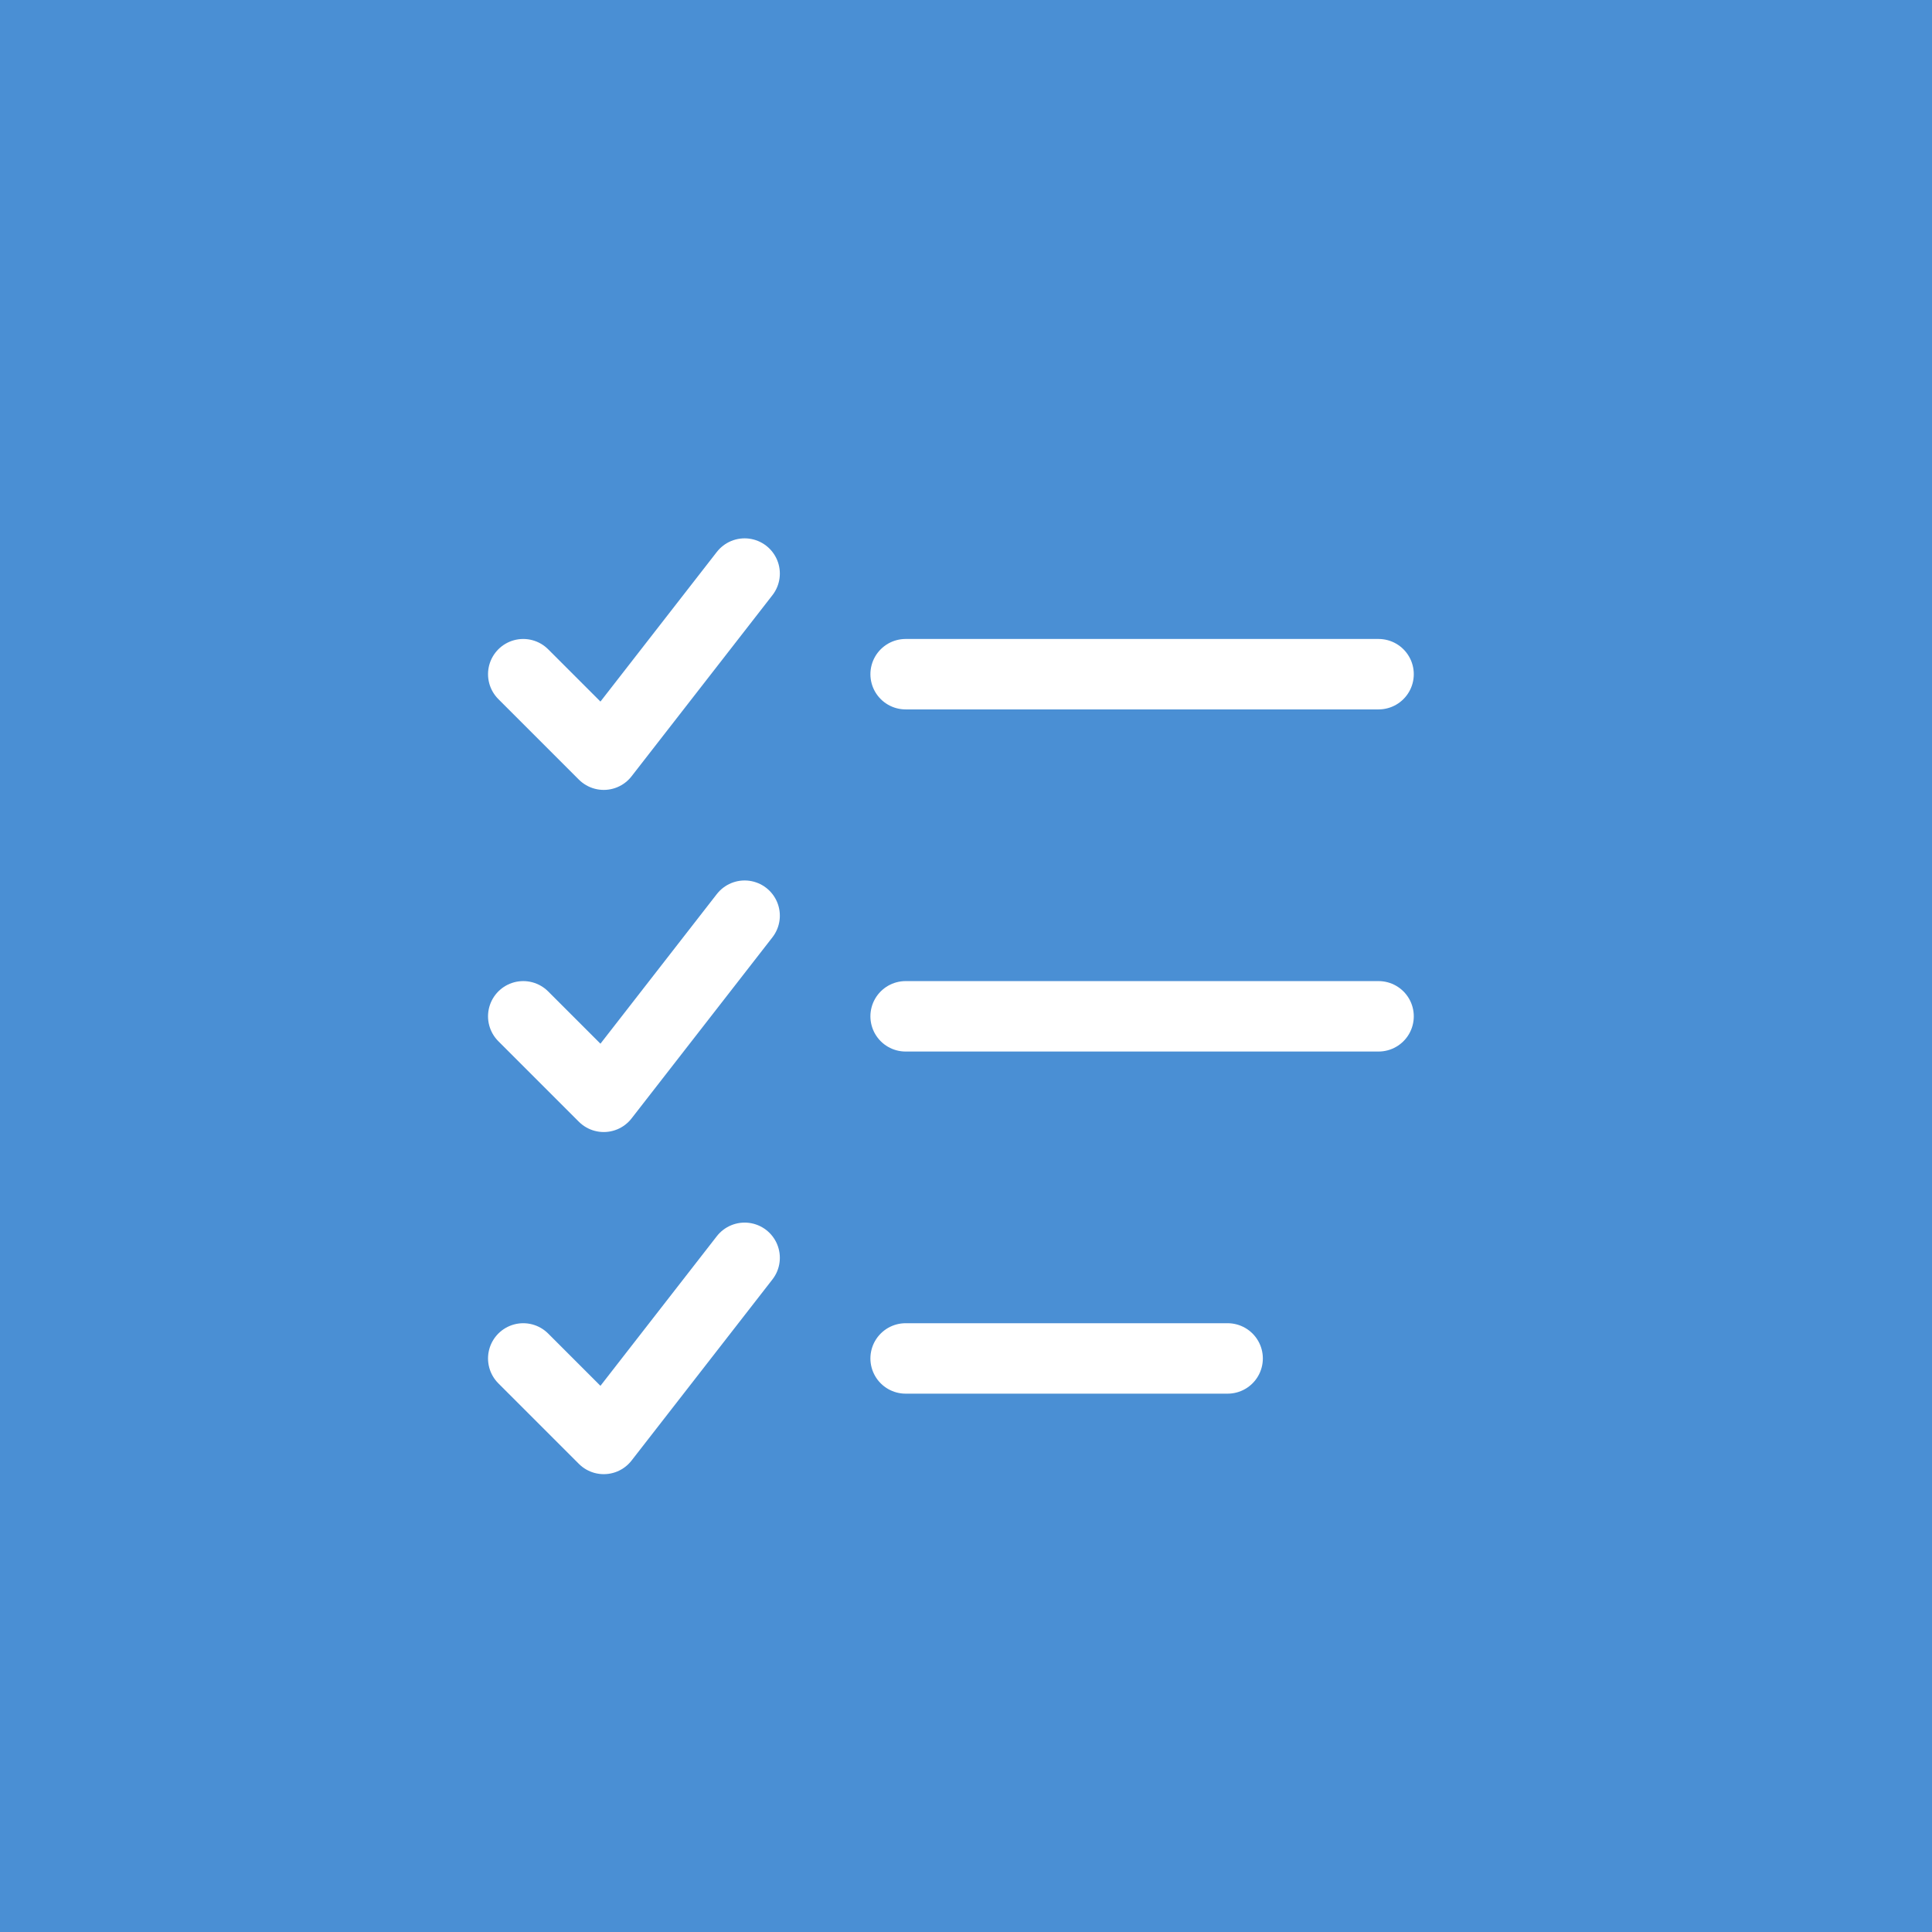
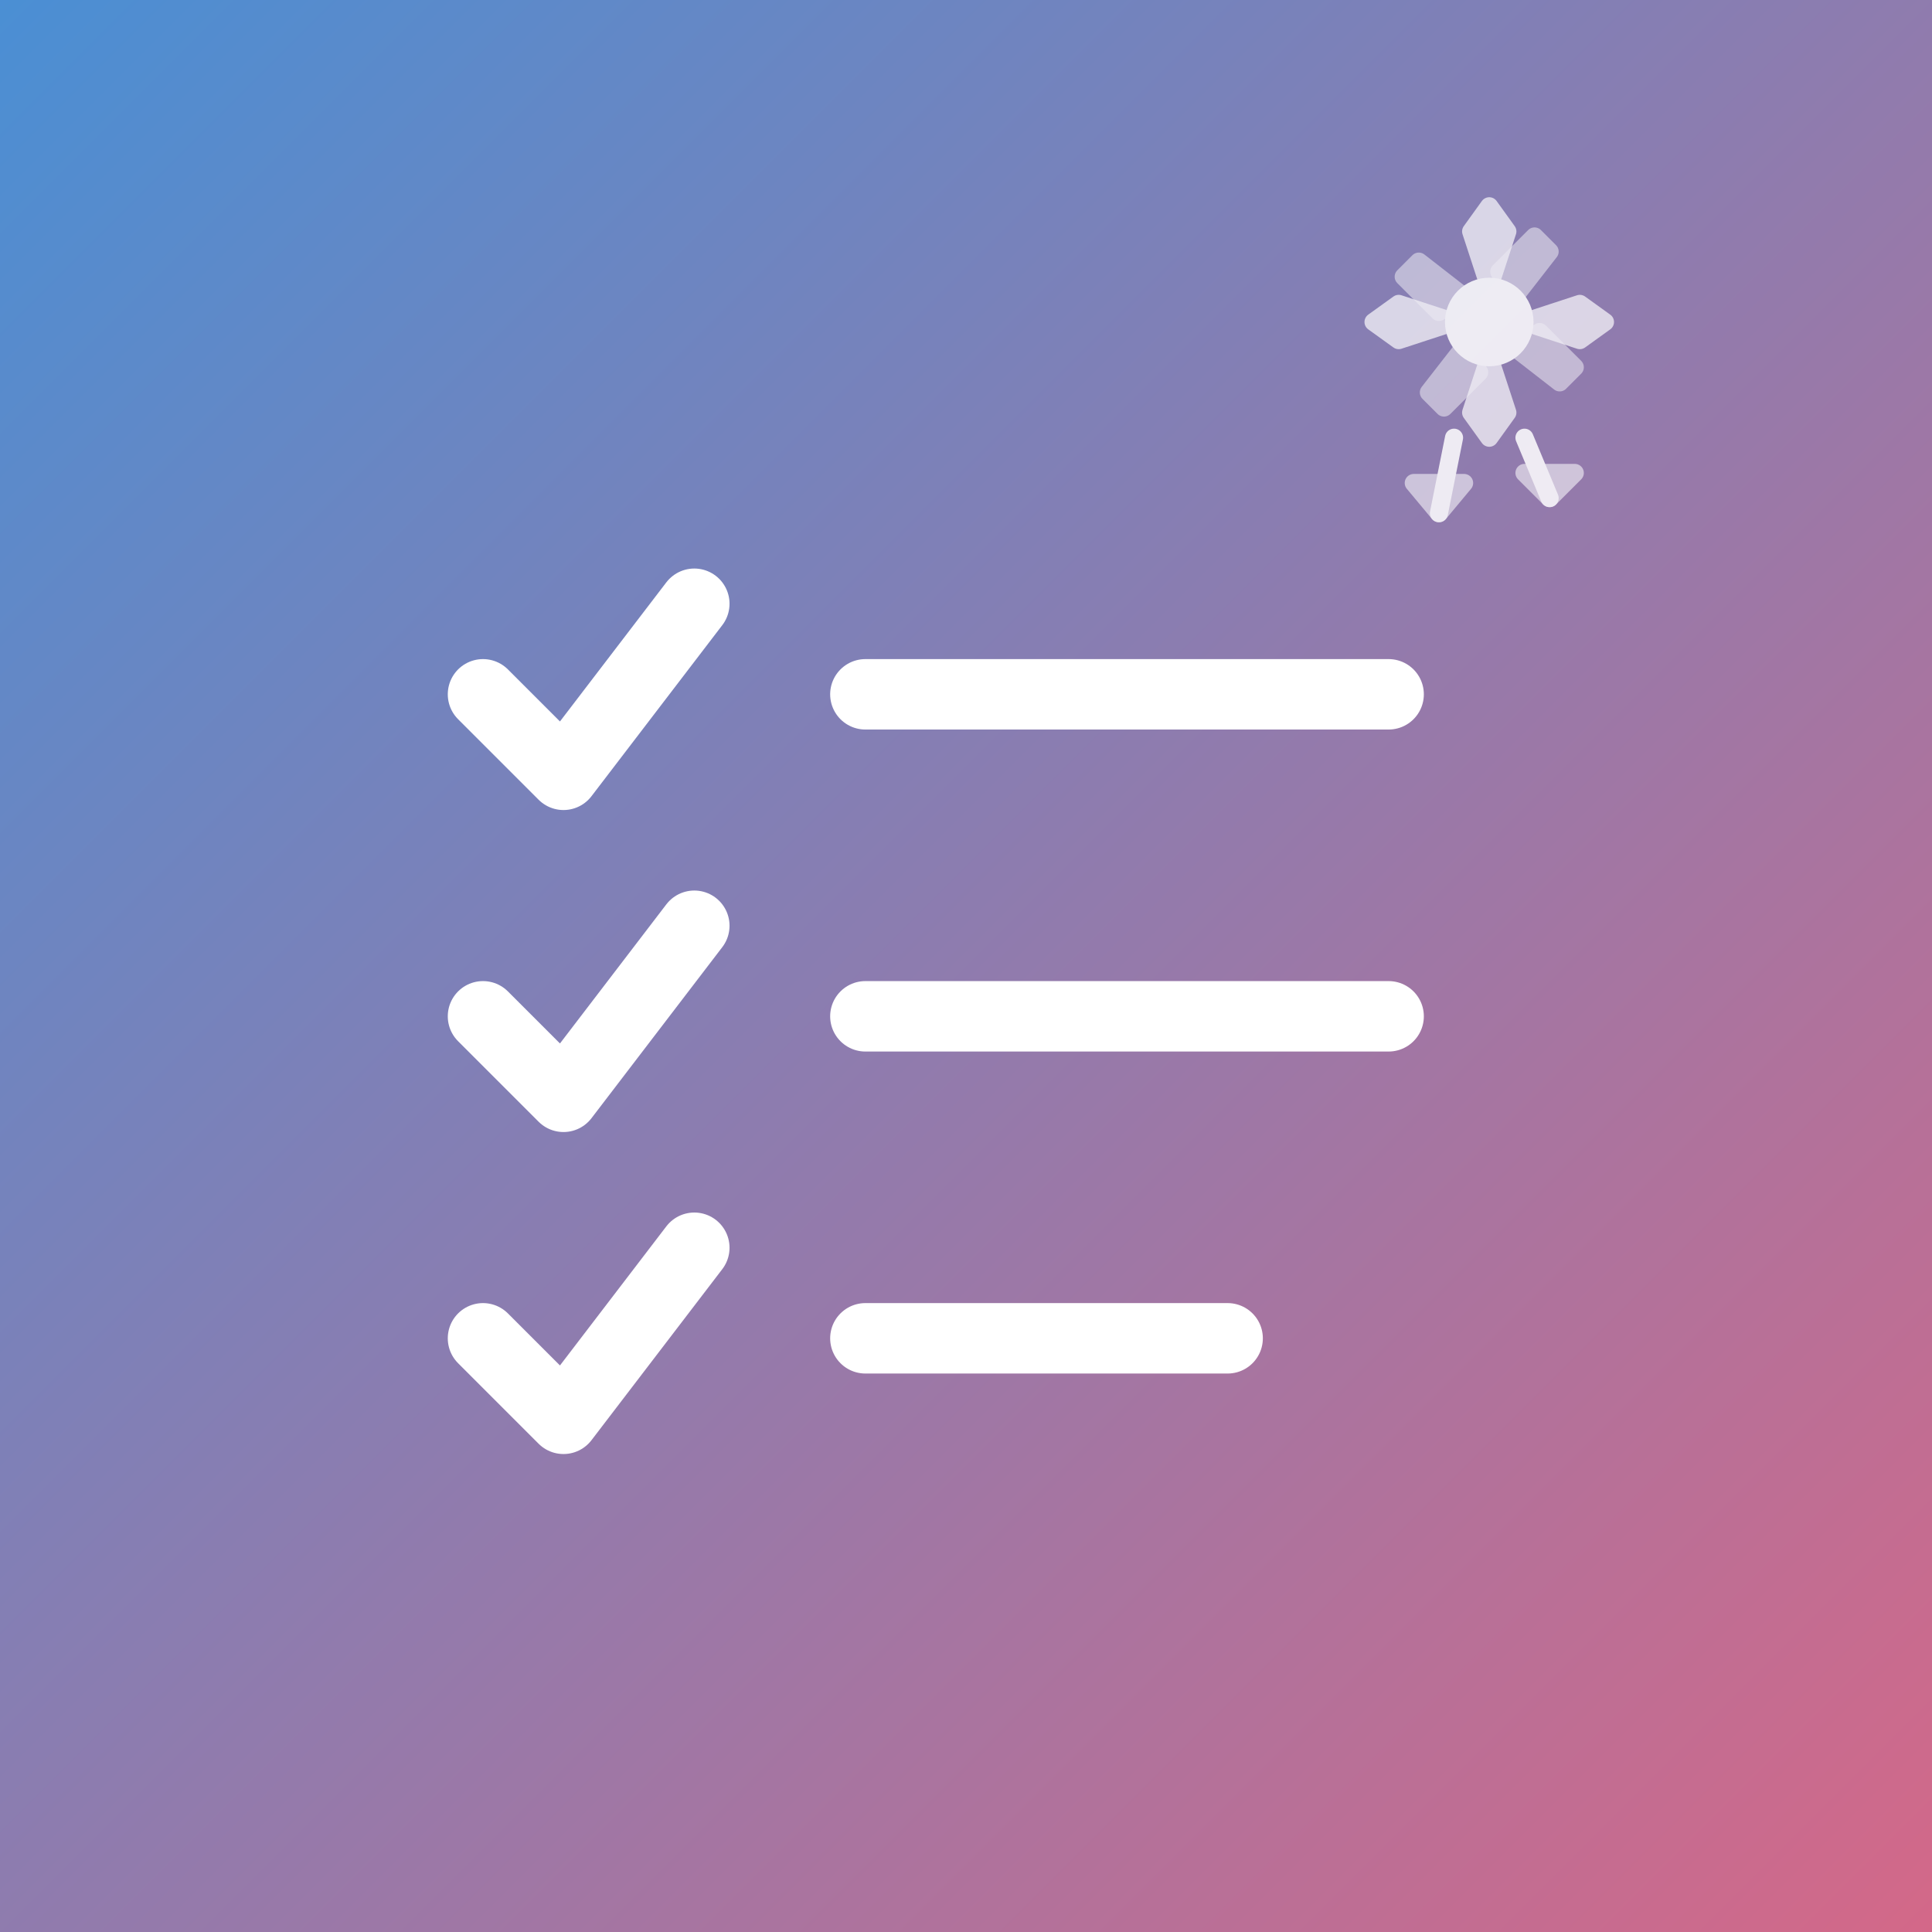
<svg xmlns="http://www.w3.org/2000/svg" viewBox="0 0 192 192">
-   <path fill="#4A8FD4" d="M0 0h192v192H0z" />
+   <defs>
+     <linearGradient id="g" x1="0" y1="0" x2="1" y2="1">
+       <stop offset="0%" stop-color="#4A8FD4" />
+       <stop offset="100%" stop-color="#D46888" />
+     </linearGradient>
+   </defs>
+   <path fill="url(#g)" d="M0 0h192v192H0z" />
  <g fill="none" stroke="#fff" stroke-linecap="round" stroke-linejoin="round" stroke-width="7">
-     <path d="m52 67 8 8 14-18M52 101l8 8 14-18M52 135l8 8 14-18M90 67h47M90 101h47M90 135h32" />
+     <path d="m48 69 8 8 13-17" />
+     <path d="M86 69h52" />
+     <path d="m48 101 8 8 13-17" />
+     <path d="M86 101h52" />
+     <path d="m48 133 8 8 13-17" />
+     <path d="M86 133h36" />
+   </g>
+   <g transform="translate(148,32)" fill="none" stroke="#fff" stroke-width="1.8" stroke-linecap="round" stroke-linejoin="round" opacity="0.85">
+     <circle cx="0" cy="0" r="3.5" fill="#fff" />
+     <path d="M0-3.5 L1.8-9 0-11.5-1.8-9Z" fill="#fff" opacity="0.8" />
+     <path d="M3.5 0 L9 1.8 11.5 0 9-1.8Z" fill="#fff" opacity="0.8" />
+     <path d="M0 3.5 L1.8 9 0 11.5-1.8 9Z" fill="#fff" opacity="0.8" />
+     <path d="M-3.5 0 L-9 1.8-11.5 0-9-1.8Z" fill="#fff" opacity="0.8" />
+     <path d="M2.5-2.5 L6-7 4.5-8.5 1-5Z" fill="#fff" opacity="0.55" />
+     <path d="M2.5 2.5 L7 6 8.5 4.5 5 1Z" fill="#fff" opacity="0.55" />
+     <path d="M-2.5 2.5 L-6 7-4.5 8.5-1 5Z" fill="#fff" opacity="0.55" />
+     <path d="M-2.5-2.5 L-7-6-8.5-4.5-5-1Z" fill="#fff" opacity="0.55" />
+     <line x1="-3.5" y1="11.5" x2="-5" y2="19" />
+     <polygon points="-5,19 -7.5,16 -2.5,16" fill="#fff" opacity="0.65" />
+     <line x1="3.5" y1="11.5" x2="6" y2="17.5" />
+     <polygon points="6,17.5 3.5,15 8.5,15" fill="#fff" opacity="0.65" />
  </g>
</svg>
